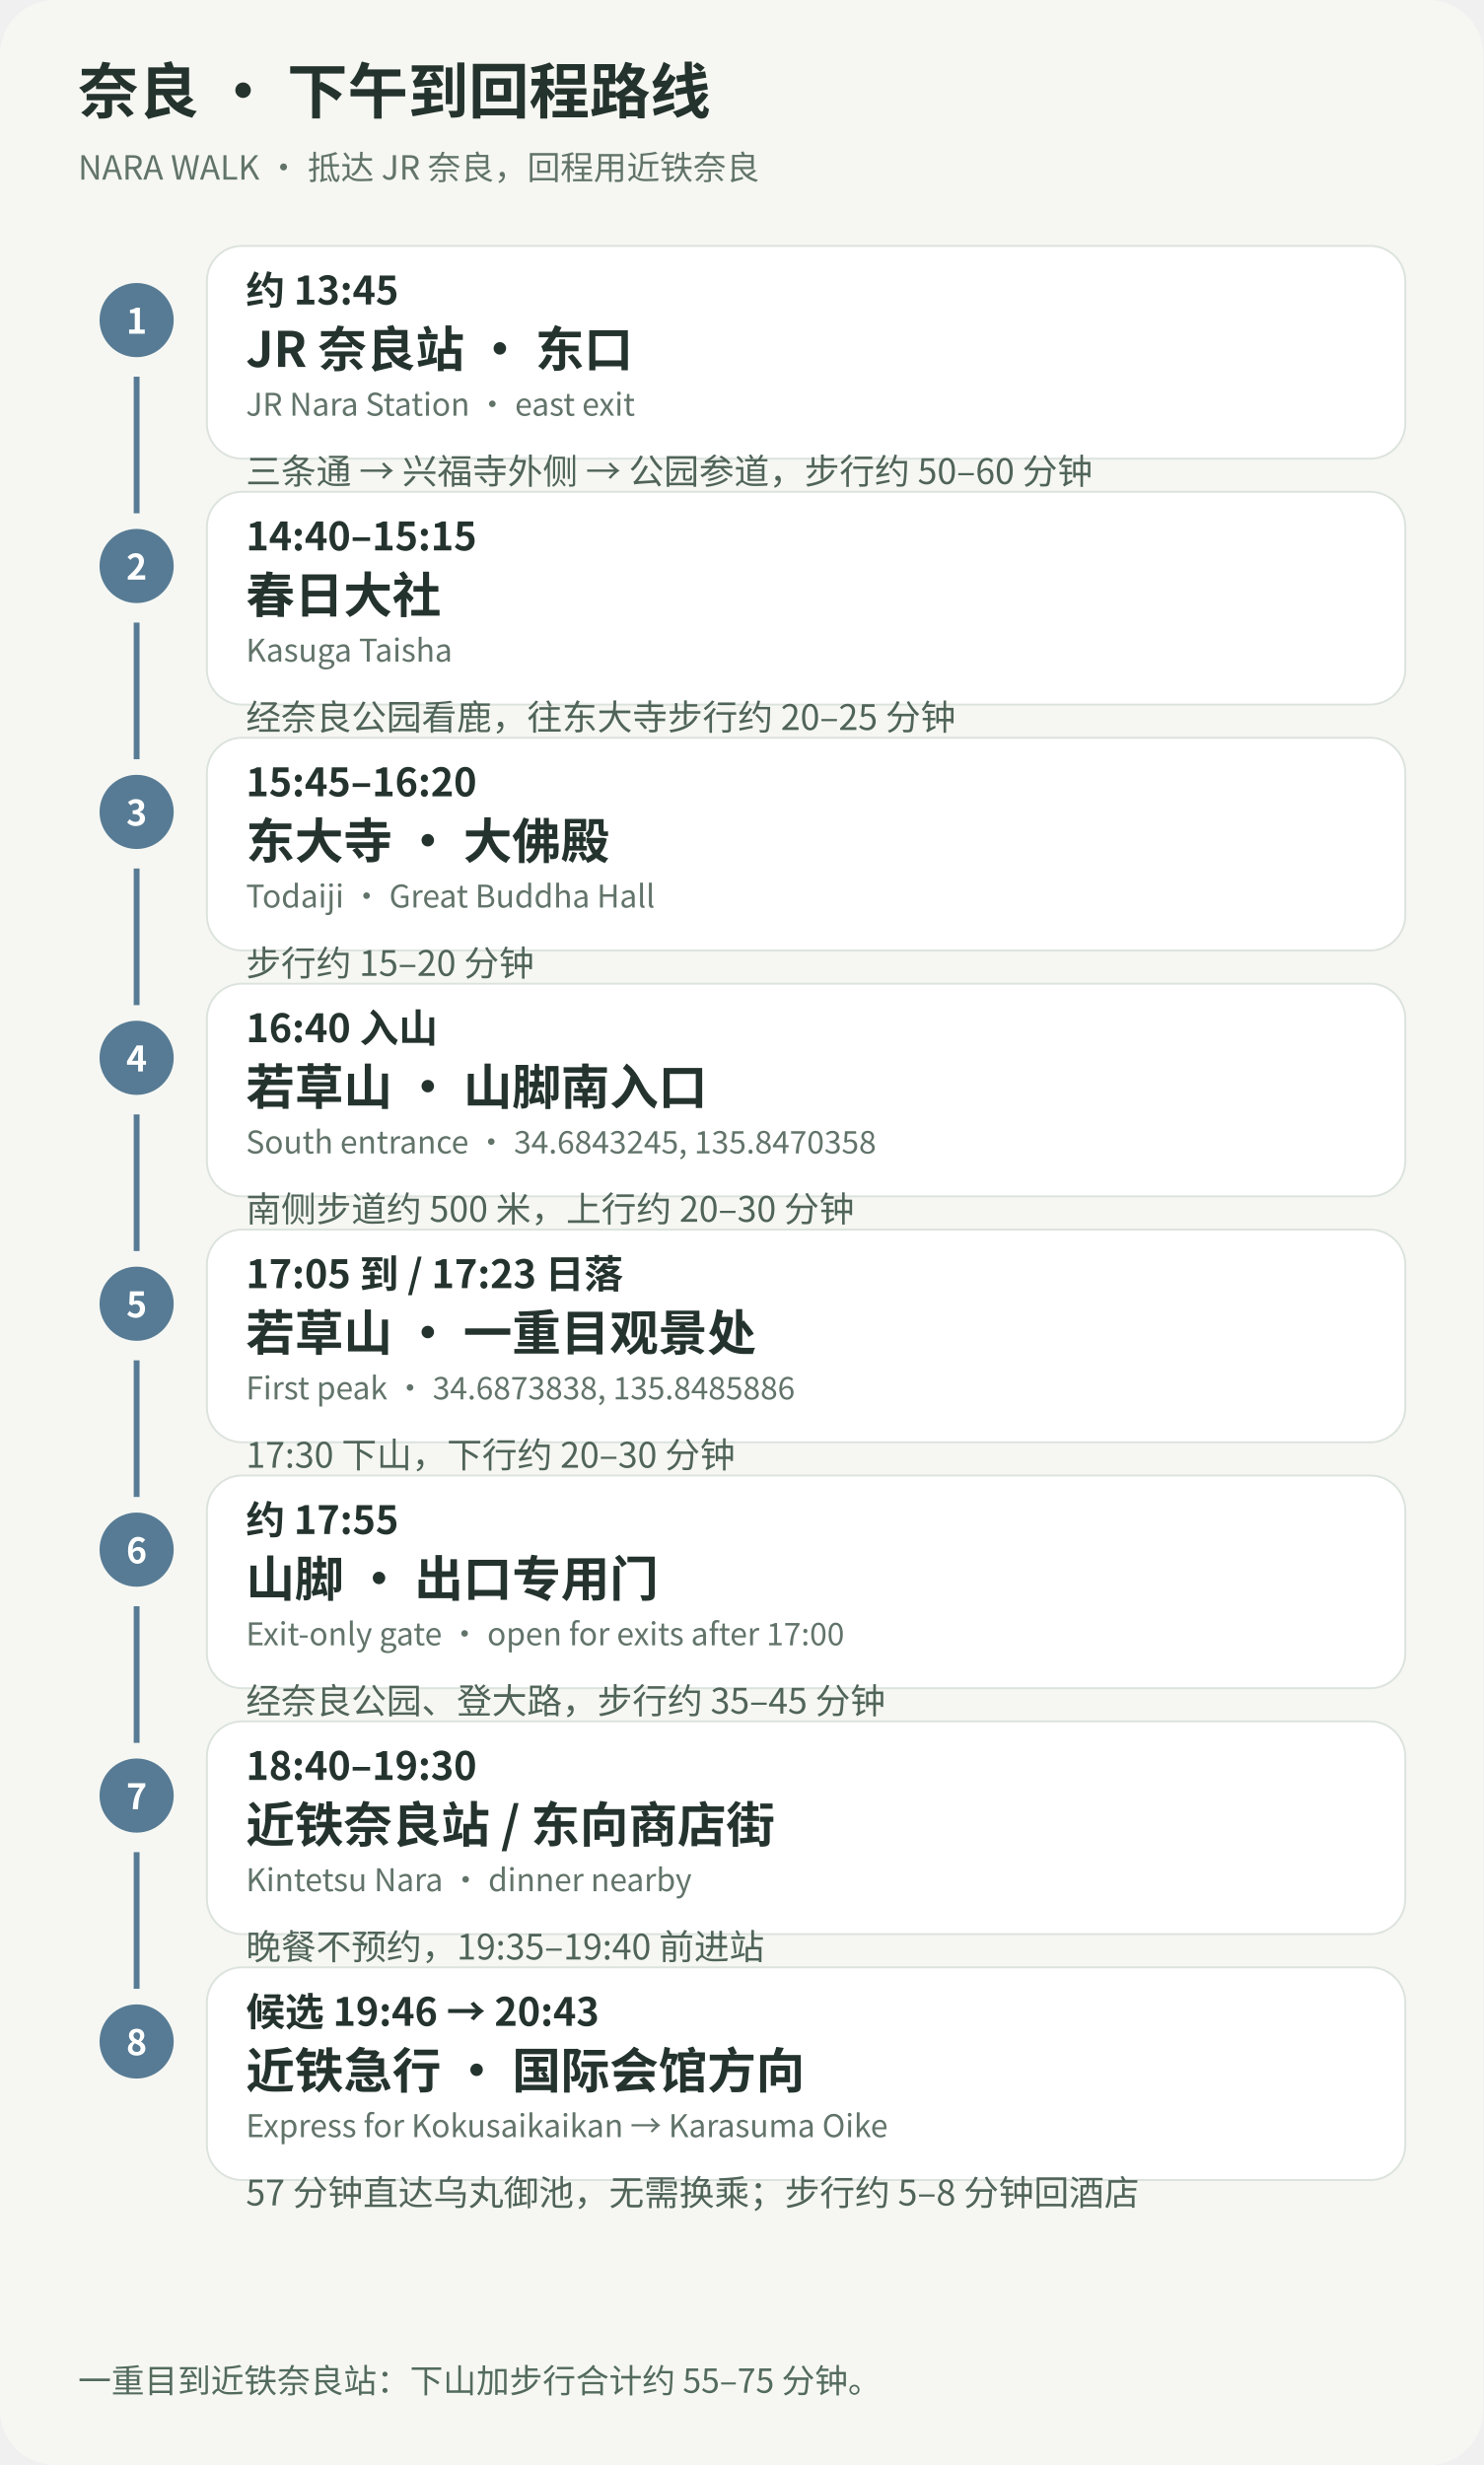
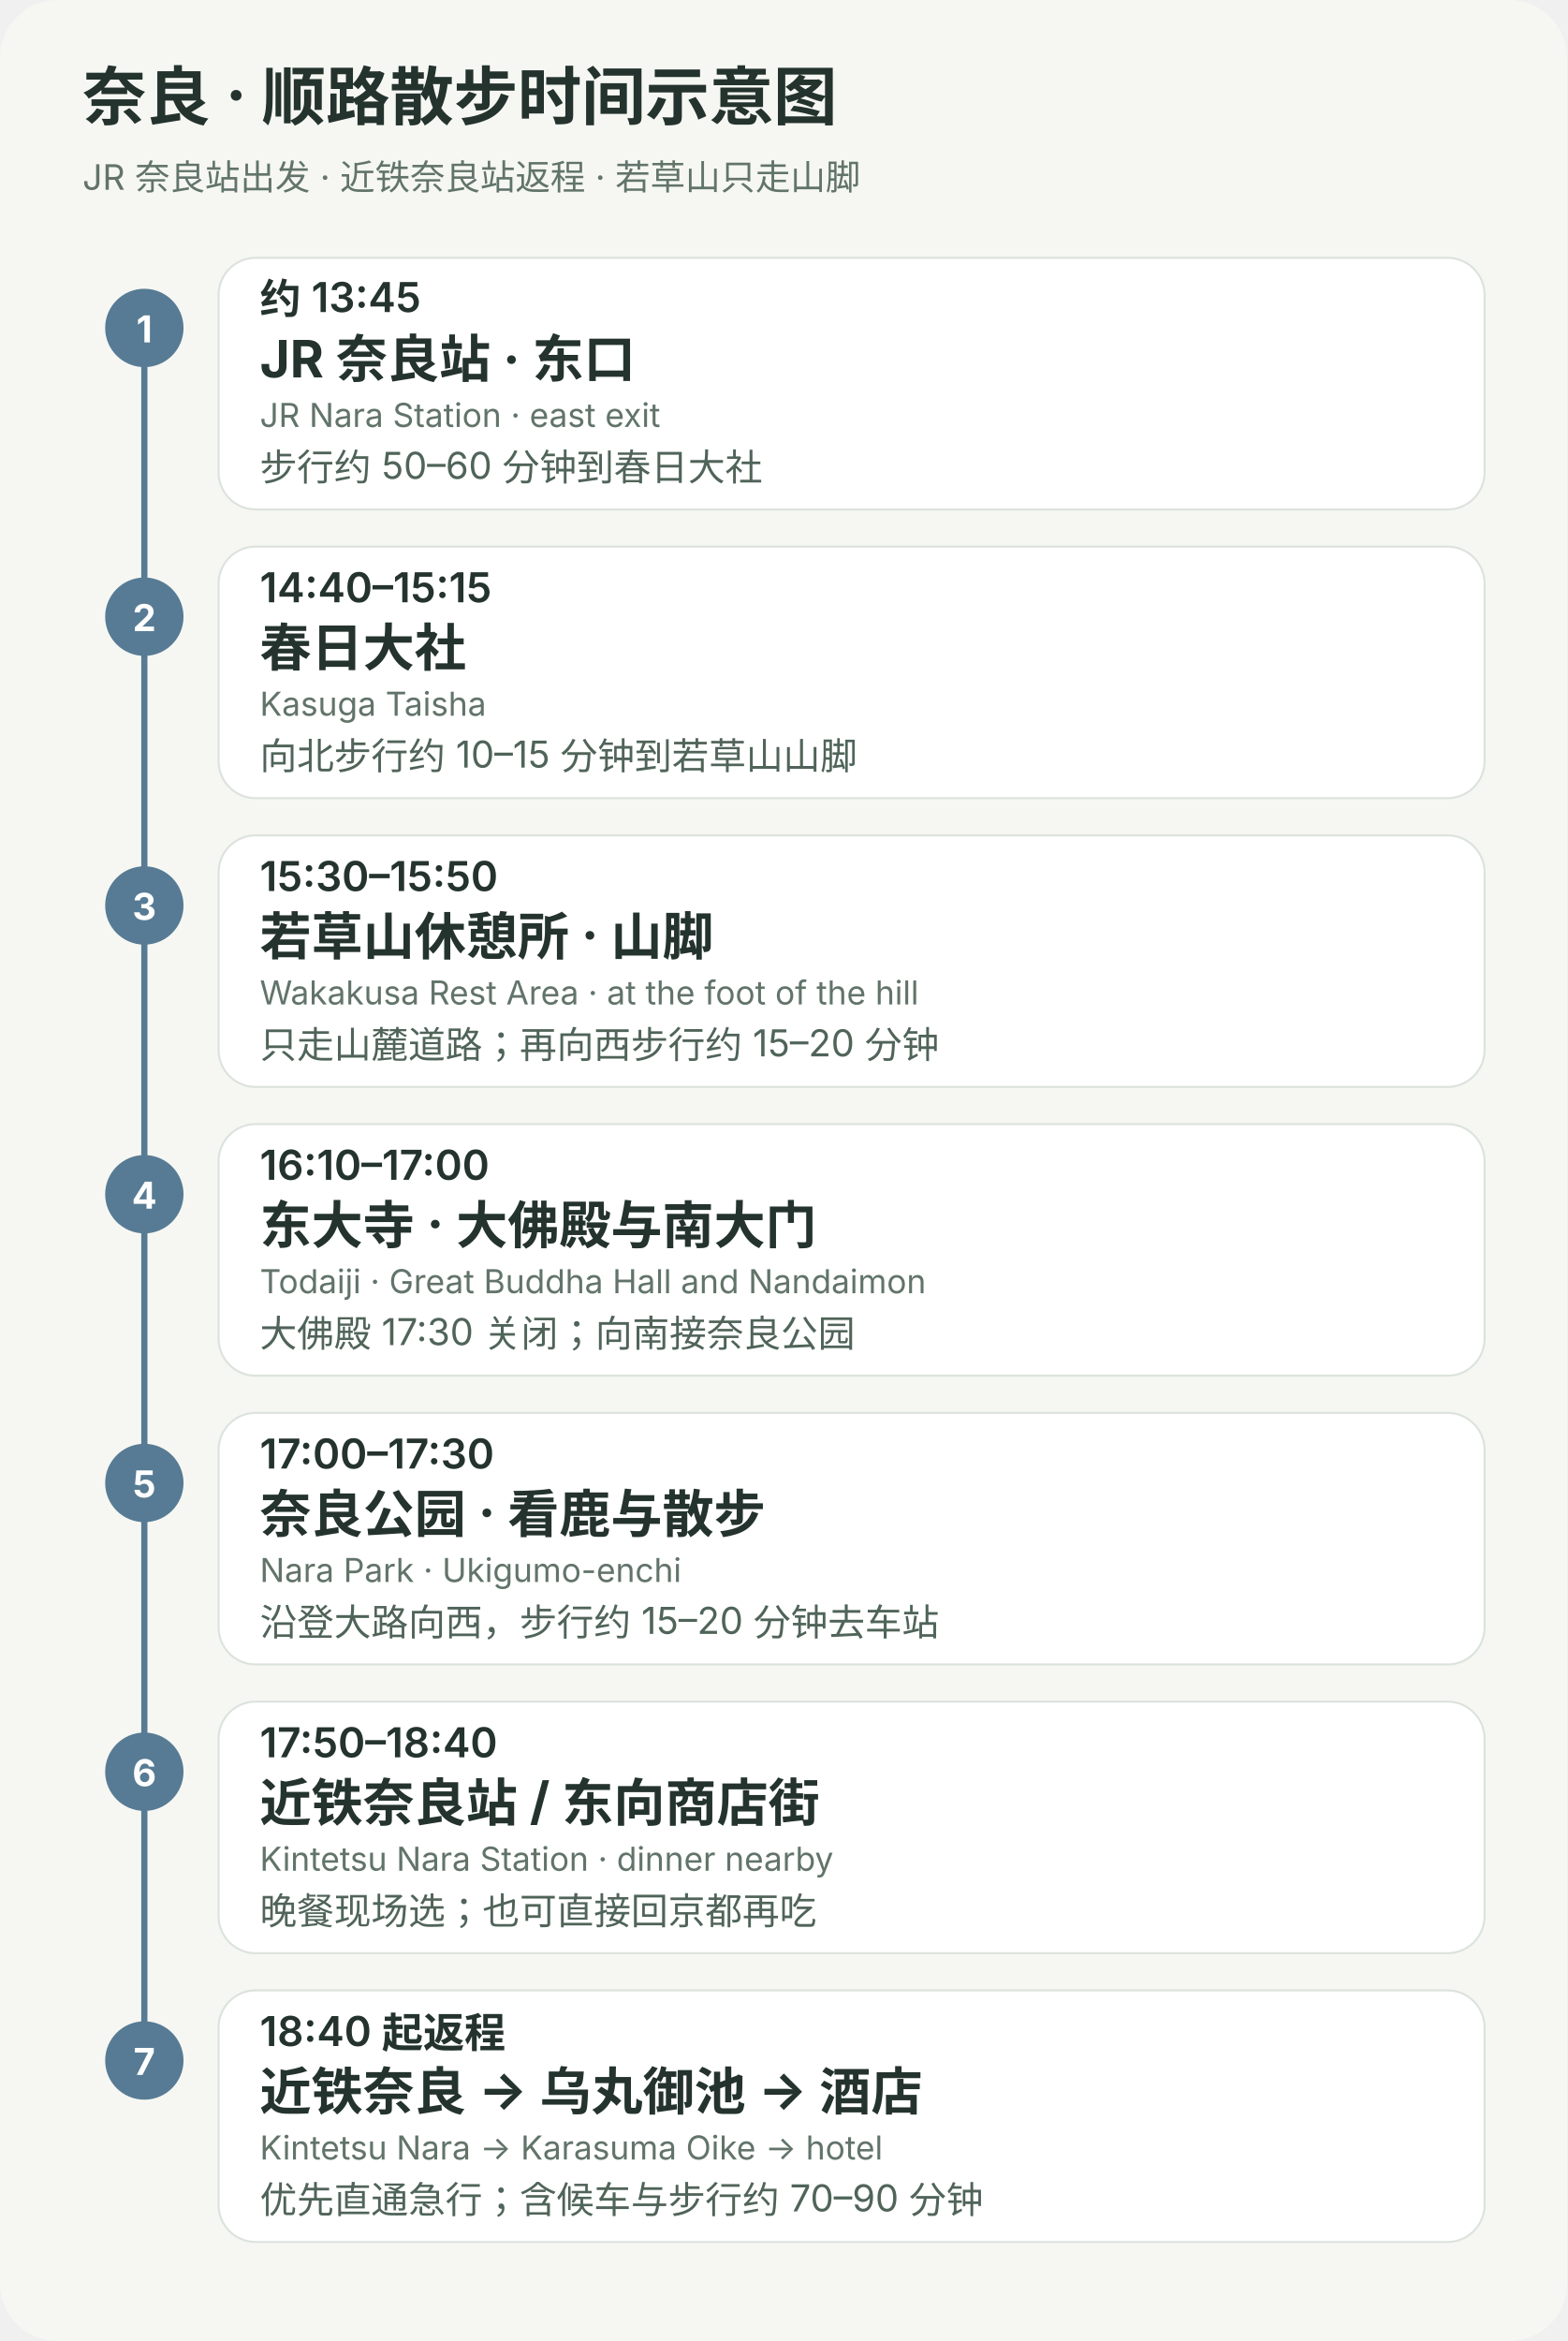
- <svg xmlns="http://www.w3.org/2000/svg" width="760" height="1263" viewBox="0 0 760 1263" role="img" aria-labelledby="title desc">
-   <rect width="760" height="1263" rx="28" fill="#f6f7f3" />
-   <style>text{font-family:-apple-system,BlinkMacSystemFont,"PingFang SC","Hiragino Sans GB","Noto Sans CJK SC",sans-serif;fill:#24332d}.title{font-size:31px;font-weight:700}.sub{font-size:17px;fill:#62746a}.name{font-size:25px;font-weight:650}.en{font-size:16px;fill:#62746a}.time{font-size:20px;font-weight:600}.note{font-size:18px;fill:#506459}.foot{font-size:17px;fill:#536b5c}</style>
-   <text x="40" y="58" class="title">奈良 · 下午到回程路线</text>
-   <text x="40" y="92" class="sub">NARA WALK · 抵达 JR 奈良，回程用近铁奈良</text>
-   <path d="M70 193 V263" stroke="#577b94" stroke-width="3" stroke-dasharray="0" />
-   <rect x="106" y="126" width="614" height="109" rx="18" fill="#fff" stroke="#dce3dd" />
-   <circle cx="70" cy="164" r="19" fill="#577b94" />
-   <text x="70" y="171" text-anchor="middle" style="fill:white;font-size:18px;font-weight:700">1</text>
-   <text x="126" y="156" class="time">约 13:45</text>
-   <text x="126" y="188" class="name">JR 奈良站 · 东口</text>
-   <text x="126" y="213" class="en">JR Nara Station · east exit</text>
-   <text x="126" y="248" class="note">三条通 → 兴福寺外侧 → 公园参道，步行约 50–60 分钟</text>
-   <path d="M70 319 V389" stroke="#577b94" stroke-width="3" stroke-dasharray="0" />
-   <rect x="106" y="252" width="614" height="109" rx="18" fill="#fff" stroke="#dce3dd" />
-   <circle cx="70" cy="290" r="19" fill="#577b94" />
-   <text x="70" y="297" text-anchor="middle" style="fill:white;font-size:18px;font-weight:700">2</text>
-   <text x="126" y="282" class="time">14:40–15:15</text>
-   <text x="126" y="314" class="name">春日大社</text>
-   <text x="126" y="339" class="en">Kasuga Taisha</text>
-   <text x="126" y="374" class="note">经奈良公园看鹿，往东大寺步行约 20–25 分钟</text>
-   <path d="M70 445 V515" stroke="#577b94" stroke-width="3" stroke-dasharray="0" />
-   <rect x="106" y="378" width="614" height="109" rx="18" fill="#fff" stroke="#dce3dd" />
-   <circle cx="70" cy="416" r="19" fill="#577b94" />
-   <text x="70" y="423" text-anchor="middle" style="fill:white;font-size:18px;font-weight:700">3</text>
-   <text x="126" y="408" class="time">15:45–16:20</text>
-   <text x="126" y="440" class="name">东大寺 · 大佛殿</text>
-   <text x="126" y="465" class="en">Todaiji · Great Buddha Hall</text>
-   <text x="126" y="500" class="note">步行约 15–20 分钟</text>
-   <path d="M70 571 V641" stroke="#577b94" stroke-width="3" stroke-dasharray="0" />
-   <rect x="106" y="504" width="614" height="109" rx="18" fill="#fff" stroke="#dce3dd" />
-   <circle cx="70" cy="542" r="19" fill="#577b94" />
-   <text x="70" y="549" text-anchor="middle" style="fill:white;font-size:18px;font-weight:700">4</text>
-   <text x="126" y="534" class="time">16:40 入山</text>
-   <text x="126" y="566" class="name">若草山 · 山脚南入口</text>
-   <text x="126" y="591" class="en">South entrance · 34.6843245, 135.8470358</text>
-   <text x="126" y="626" class="note">南侧步道约 500 米，上行约 20–30 分钟</text>
-   <path d="M70 697 V767" stroke="#577b94" stroke-width="3" stroke-dasharray="0" />
-   <rect x="106" y="630" width="614" height="109" rx="18" fill="#fff" stroke="#dce3dd" />
-   <circle cx="70" cy="668" r="19" fill="#577b94" />
-   <text x="70" y="675" text-anchor="middle" style="fill:white;font-size:18px;font-weight:700">5</text>
-   <text x="126" y="660" class="time">17:05 到 / 17:23 日落</text>
-   <text x="126" y="692" class="name">若草山 · 一重目观景处</text>
-   <text x="126" y="717" class="en">First peak · 34.6873838, 135.8485886</text>
-   <text x="126" y="752" class="note">17:30 下山，下行约 20–30 分钟</text>
-   <path d="M70 823 V893" stroke="#577b94" stroke-width="3" stroke-dasharray="0" />
-   <rect x="106" y="756" width="614" height="109" rx="18" fill="#fff" stroke="#dce3dd" />
-   <circle cx="70" cy="794" r="19" fill="#577b94" />
-   <text x="70" y="801" text-anchor="middle" style="fill:white;font-size:18px;font-weight:700">6</text>
-   <text x="126" y="786" class="time">约 17:55</text>
-   <text x="126" y="818" class="name">山脚 · 出口专用门</text>
-   <text x="126" y="843" class="en">Exit-only gate · open for exits after 17:00</text>
-   <text x="126" y="878" class="note">经奈良公园、登大路，步行约 35–45 分钟</text>
-   <path d="M70 949 V1019" stroke="#577b94" stroke-width="3" stroke-dasharray="0" />
-   <rect x="106" y="882" width="614" height="109" rx="18" fill="#fff" stroke="#dce3dd" />
-   <circle cx="70" cy="920" r="19" fill="#577b94" />
-   <text x="70" y="927" text-anchor="middle" style="fill:white;font-size:18px;font-weight:700">7</text>
-   <text x="126" y="912" class="time">18:40–19:30</text>
-   <text x="126" y="944" class="name">近铁奈良站 / 东向商店街</text>
-   <text x="126" y="969" class="en">Kintetsu Nara · dinner nearby</text>
-   <text x="126" y="1004" class="note">晚餐不预约，19:35–19:40 前进站</text>
-   <rect x="106" y="1008" width="614" height="109" rx="18" fill="#fff" stroke="#dce3dd" />
-   <circle cx="70" cy="1046" r="19" fill="#577b94" />
-   <text x="70" y="1053" text-anchor="middle" style="fill:white;font-size:18px;font-weight:700">8</text>
-   <text x="126" y="1038" class="time">候选 19:46 → 20:43</text>
-   <text x="126" y="1070" class="name">近铁急行 · 国际会馆方向</text>
-   <text x="126" y="1095" class="en">Express for Kokusaikaikan → Karasuma Oike</text>
-   <text x="126" y="1130" class="note">57 分钟直达乌丸御池，无需换乘；步行约 5–8 分钟回酒店</text>
-   <text x="40" y="1226" class="foot">一重目到近铁奈良站：下山加步行合计约 55–75 分钟。</text>
+ <svg xmlns="http://www.w3.org/2000/svg" width="760" height="1135" viewBox="0 0 760 1135" role="img" aria-labelledby="title desc">
+   <rect width="760" height="1135" rx="28" fill="#f6f7f3" />
+   <style>text{font-family:-apple-system,BlinkMacSystemFont,"PingFang SC","Hiragino Sans",sans-serif;fill:#24332d}.title{font-size:31px;font-weight:700}.sub{font-size:17px;fill:#62746a}.name{font-size:25px;font-weight:650}.en{font-size:16px;fill:#62746a}.time{font-size:20px;font-weight:600}.note{font-size:18px;fill:#506459}</style>
+   <text x="40" y="58" class="title">奈良 · 顺路散步时间示意图</text>
+   <text x="40" y="92" class="sub">JR 奈良站出发 · 近铁奈良站返程 · 若草山只走山脚</text>
+   <path d="M70 159 V299" stroke="#577b94" stroke-width="3" />
+   <rect x="106" y="125" width="614" height="122" rx="18" fill="#fff" stroke="#dce3dd" />
+   <circle cx="70" cy="159" r="19" fill="#577b94" />
+   <text x="70" y="166" text-anchor="middle" style="fill:white;font-size:18px;font-weight:700">1</text>
+   <text x="126" y="152" class="time">约 13:45</text>
+   <text x="126" y="183" class="name">JR 奈良站 · 东口</text>
+   <text x="126" y="207" class="en">JR Nara Station · east exit</text>
+   <text x="126" y="233" class="note">步行约 50–60 分钟到春日大社</text>
+   <path d="M70 299 V439" stroke="#577b94" stroke-width="3" />
+   <rect x="106" y="265" width="614" height="122" rx="18" fill="#fff" stroke="#dce3dd" />
+   <circle cx="70" cy="299" r="19" fill="#577b94" />
+   <text x="70" y="306" text-anchor="middle" style="fill:white;font-size:18px;font-weight:700">2</text>
+   <text x="126" y="292" class="time">14:40–15:15</text>
+   <text x="126" y="323" class="name">春日大社</text>
+   <text x="126" y="347" class="en">Kasuga Taisha</text>
+   <text x="126" y="373" class="note">向北步行约 10–15 分钟到若草山山脚</text>
+   <path d="M70 439 V579" stroke="#577b94" stroke-width="3" />
+   <rect x="106" y="405" width="614" height="122" rx="18" fill="#fff" stroke="#dce3dd" />
+   <circle cx="70" cy="439" r="19" fill="#577b94" />
+   <text x="70" y="446" text-anchor="middle" style="fill:white;font-size:18px;font-weight:700">3</text>
+   <text x="126" y="432" class="time">15:30–15:50</text>
+   <text x="126" y="463" class="name">若草山休憩所 · 山脚</text>
+   <text x="126" y="487" class="en">Wakakusa Rest Area · at the foot of the hill</text>
+   <text x="126" y="513" class="note">只走山麓道路；再向西步行约 15–20 分钟</text>
+   <path d="M70 579 V719" stroke="#577b94" stroke-width="3" />
+   <rect x="106" y="545" width="614" height="122" rx="18" fill="#fff" stroke="#dce3dd" />
+   <circle cx="70" cy="579" r="19" fill="#577b94" />
+   <text x="70" y="586" text-anchor="middle" style="fill:white;font-size:18px;font-weight:700">4</text>
+   <text x="126" y="572" class="time">16:10–17:00</text>
+   <text x="126" y="603" class="name">东大寺 · 大佛殿与南大门</text>
+   <text x="126" y="627" class="en">Todaiji · Great Buddha Hall and Nandaimon</text>
+   <text x="126" y="653" class="note">大佛殿 17:30 关闭；向南接奈良公园</text>
+   <path d="M70 719 V859" stroke="#577b94" stroke-width="3" />
+   <rect x="106" y="685" width="614" height="122" rx="18" fill="#fff" stroke="#dce3dd" />
+   <circle cx="70" cy="719" r="19" fill="#577b94" />
+   <text x="70" y="726" text-anchor="middle" style="fill:white;font-size:18px;font-weight:700">5</text>
+   <text x="126" y="712" class="time">17:00–17:30</text>
+   <text x="126" y="743" class="name">奈良公园 · 看鹿与散步</text>
+   <text x="126" y="767" class="en">Nara Park · Ukigumo-enchi</text>
+   <text x="126" y="793" class="note">沿登大路向西，步行约 15–20 分钟去车站</text>
+   <path d="M70 859 V999" stroke="#577b94" stroke-width="3" />
+   <rect x="106" y="825" width="614" height="122" rx="18" fill="#fff" stroke="#dce3dd" />
+   <circle cx="70" cy="859" r="19" fill="#577b94" />
+   <text x="70" y="866" text-anchor="middle" style="fill:white;font-size:18px;font-weight:700">6</text>
+   <text x="126" y="852" class="time">17:50–18:40</text>
+   <text x="126" y="883" class="name">近铁奈良站 / 东向商店街</text>
+   <text x="126" y="907" class="en">Kintetsu Nara Station · dinner nearby</text>
+   <text x="126" y="933" class="note">晚餐现场选；也可直接回京都再吃</text>
+   <rect x="106" y="965" width="614" height="122" rx="18" fill="#fff" stroke="#dce3dd" />
+   <circle cx="70" cy="999" r="19" fill="#577b94" />
+   <text x="70" y="1006" text-anchor="middle" style="fill:white;font-size:18px;font-weight:700">7</text>
+   <text x="126" y="992" class="time">18:40 起返程</text>
+   <text x="126" y="1023" class="name">近铁奈良 → 乌丸御池 → 酒店</text>
+   <text x="126" y="1047" class="en">Kintetsu Nara → Karasuma Oike → hotel</text>
+   <text x="126" y="1073" class="note">优先直通急行；含候车与步行约 70–90 分钟</text>
</svg>
